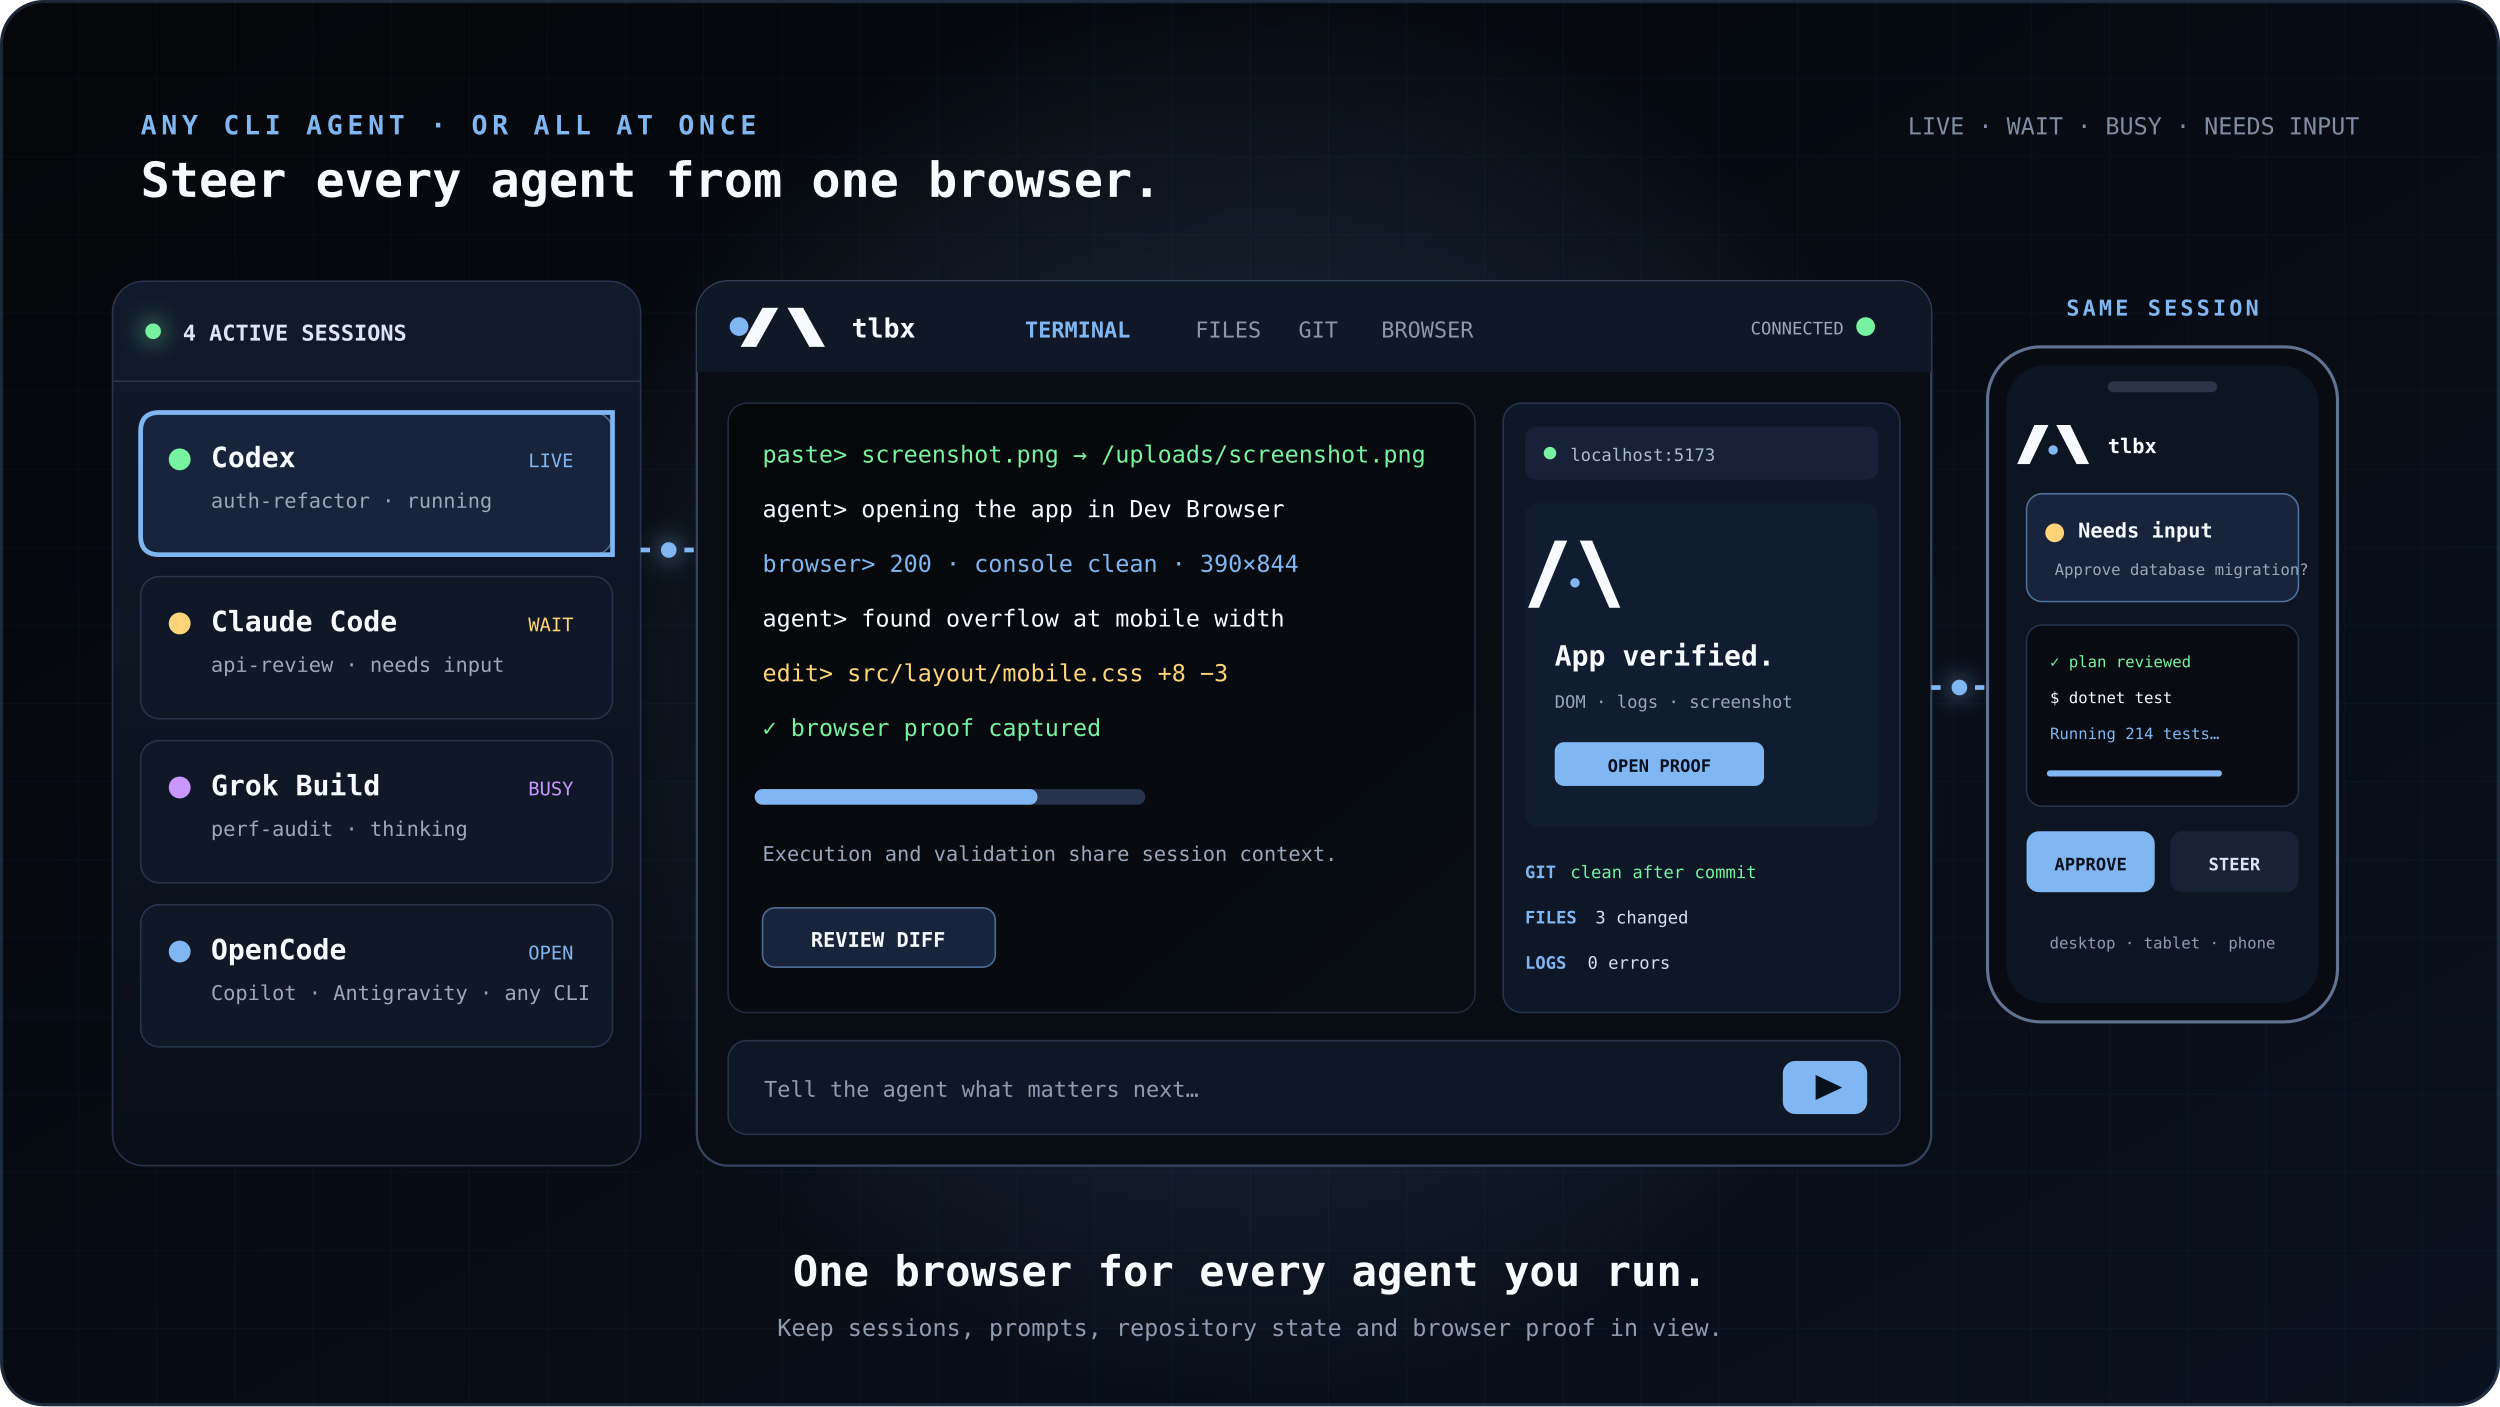
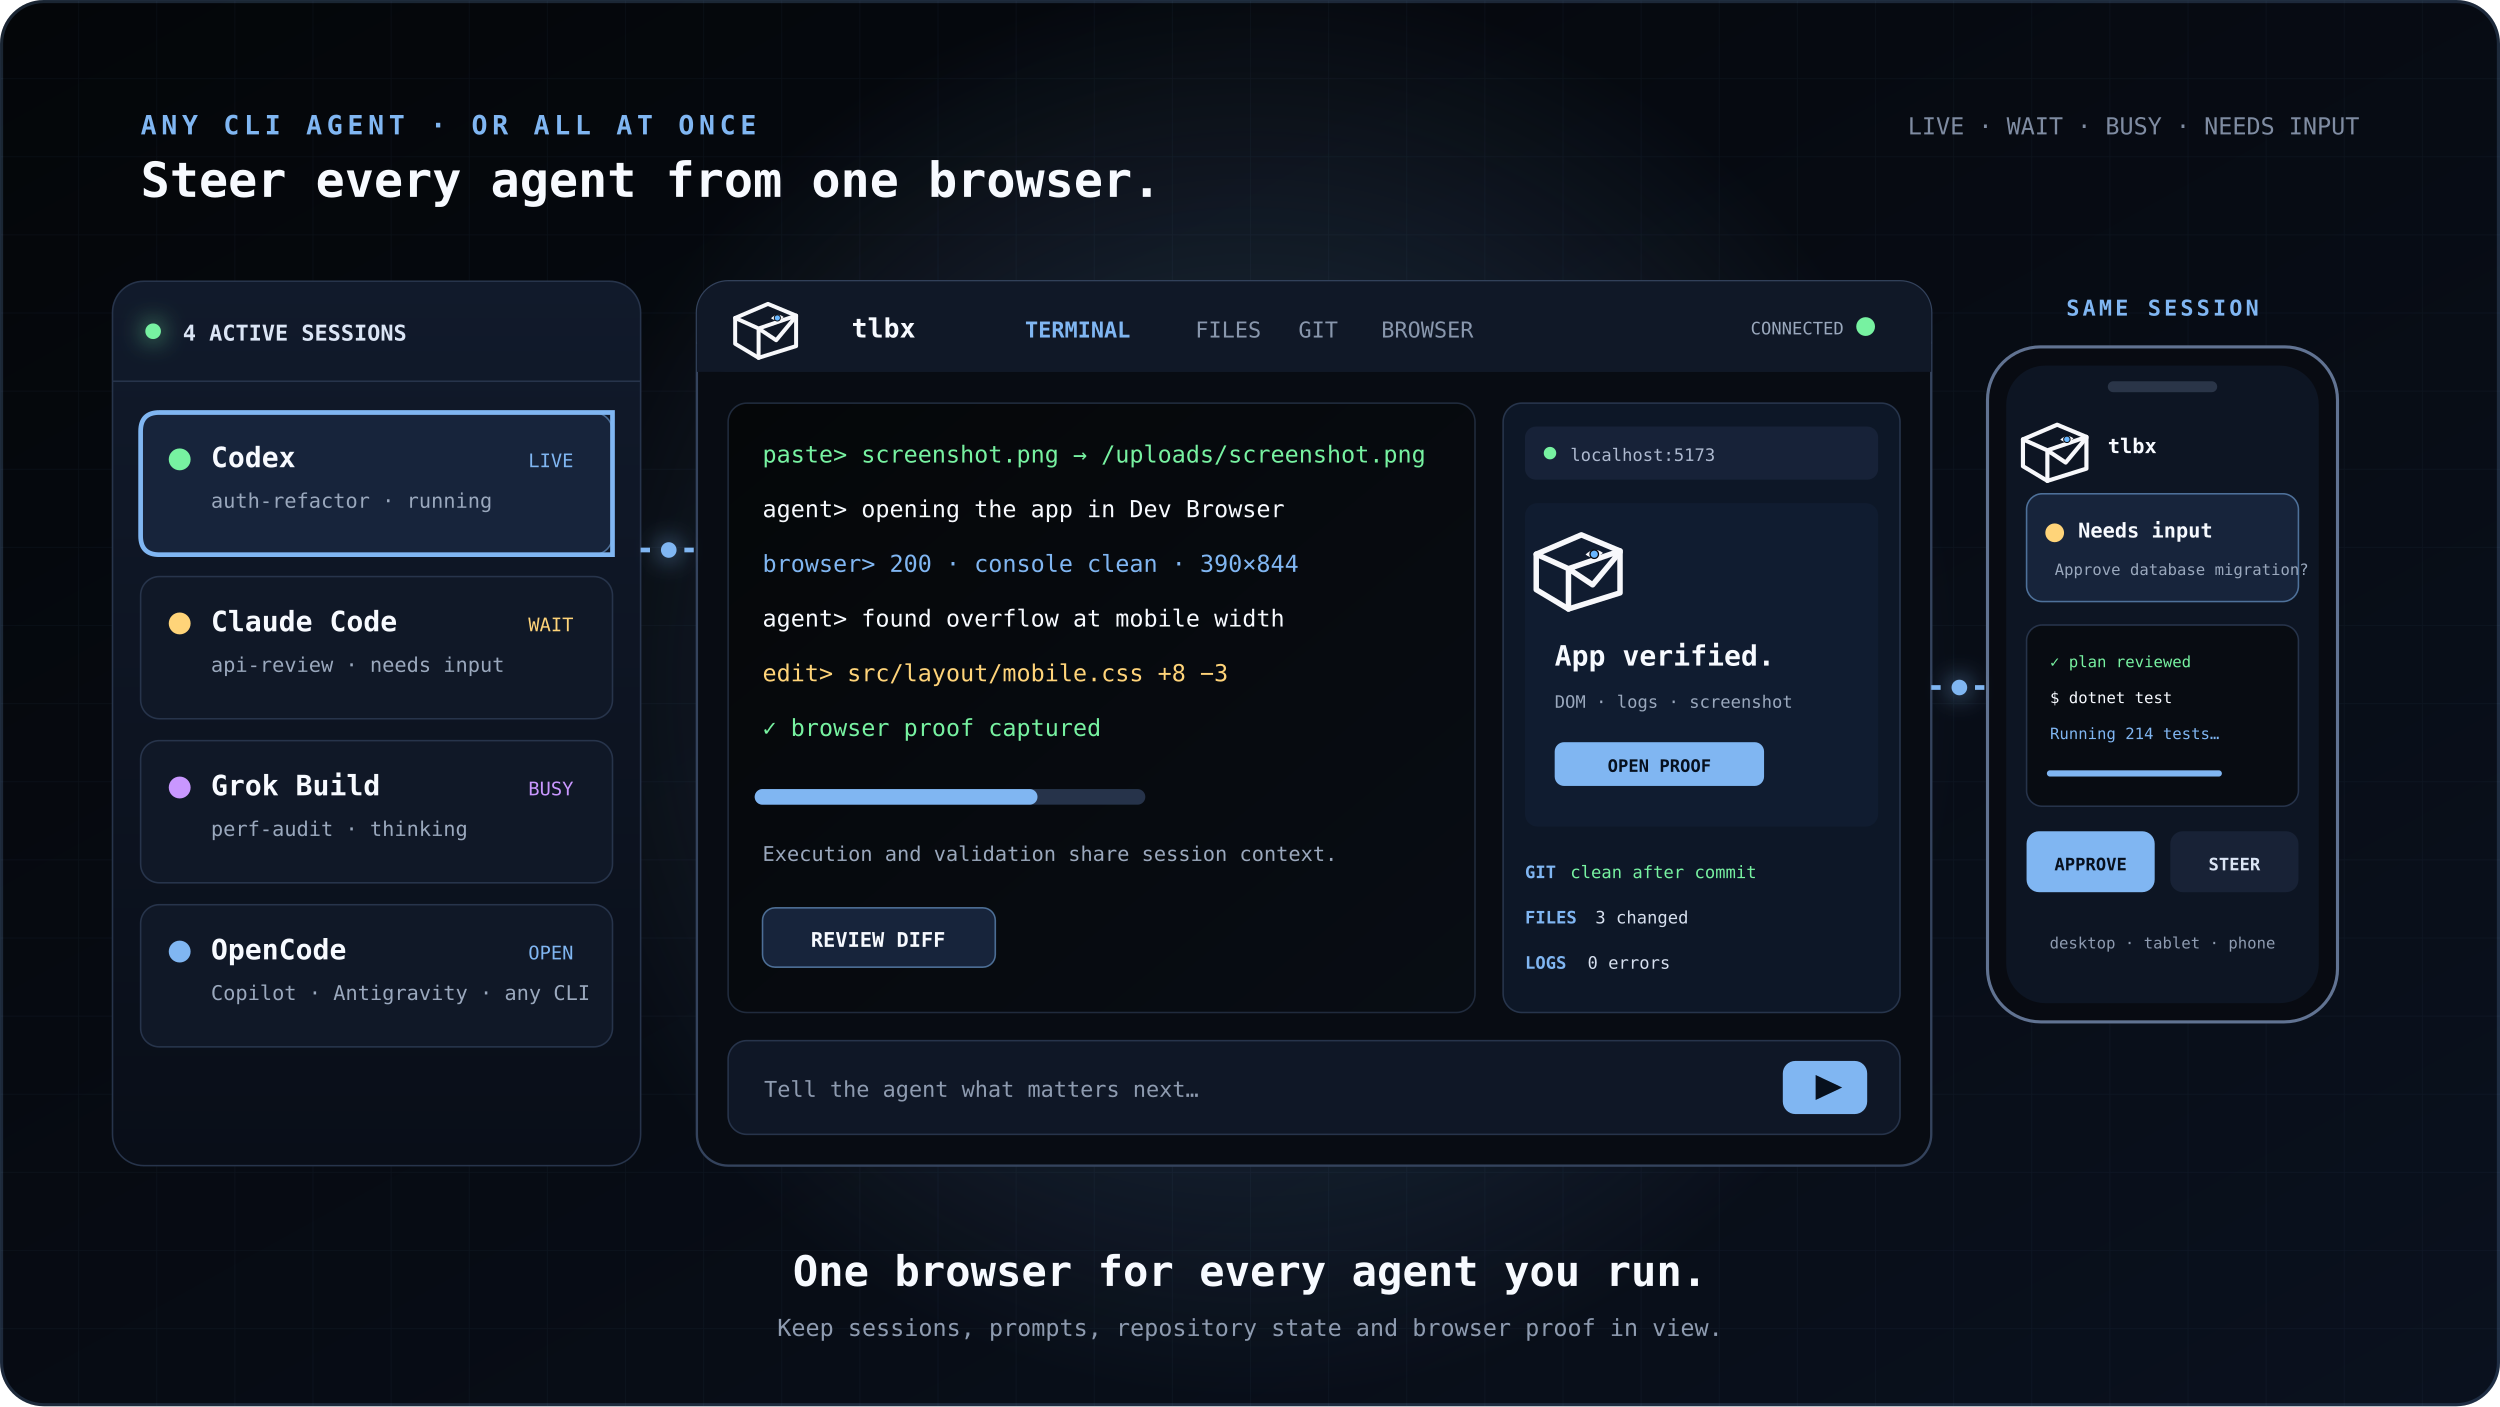
<svg xmlns="http://www.w3.org/2000/svg" width="1600" height="900" viewBox="0 0 1600 900" role="img" aria-labelledby="title desc">
  <defs>
    <linearGradient id="bg" x1="0" y1="0" x2="1" y2="1">
      <stop stop-color="#040609" />
      <stop offset="1" stop-color="#0a111e" />
    </linearGradient>
    <linearGradient id="panel" x1="0" y1="0" x2="0" y2="1">
      <stop stop-color="#111a2b" />
      <stop offset="1" stop-color="#090e18" />
    </linearGradient>
    <linearGradient id="terminal" x1="0" y1="0" x2="1" y2="1">
      <stop stop-color="#050709" />
      <stop offset="1" stop-color="#080d14" />
    </linearGradient>
    <radialGradient id="halo">
      <stop stop-color="#80b6f2" stop-opacity="0.26" />
      <stop offset="1" stop-color="#80b6f2" stop-opacity="0" />
    </radialGradient>
    <filter id="glow" x="-200%" y="-200%" width="500%" height="500%">
      <feGaussianBlur stdDeviation="8" result="b" />
      <feMerge>
        <feMergeNode in="b" />
        <feMergeNode in="SourceGraphic" />
      </feMerge>
    </filter>
    <pattern id="grid" width="50" height="50" patternUnits="userSpaceOnUse">
      <path d="M50 0H0V50" fill="none" stroke="#80b6f2" stroke-opacity="0.045" />
    </pattern>
+     <symbol id="tlbxSmallMark" viewBox="0 0 16 16">
+       <g fill="none" stroke="#f7f8fb" stroke-width="0.85" stroke-linecap="round" stroke-linejoin="round">
+         <path d="M1.5 5.5 8.5 2.5 14.5 5V11.5L6.5 14 1.5 11Z" />
+         <path d="M1.5 5.5 6.5 7.75 14.5 5M6.5 7.75V14M6.5 7.75 10.25 10.25 14.5 5.15" />
+       </g>
+       <path d="M9.15 5.55Q10.5 4.25 11.85 5.3Q10.5 6.6 9.15 5.55Z" fill="#f7f8fb" />
+       <circle cx="10.5" cy="5.5" r="0.76" fill="#05070b" />
+       <circle cx="10.5" cy="5.5" r="0.56" fill="#69b7ff" />
+     </symbol>
  </defs>
  <rect width="1600" height="900" rx="28" fill="url(#bg)" />
  <rect width="1600" height="900" rx="28" fill="url(#grid)" />
  <circle cx="800" cy="440" r="460" fill="url(#halo)" />
  <rect x="1" y="1" width="1598" height="898" rx="27" fill="none" stroke="#80b6f2" stroke-opacity="0.18" stroke-width="2" />
  <g font-family="ui-monospace, SFMono-Regular, Menlo, Consolas, monospace">
    <text x="90" y="86" fill="#80b6f2" font-size="17" font-weight="700" letter-spacing="3">ANY CLI AGENT · OR ALL AT ONCE</text>
    <text x="90" y="126" fill="#f7faff" font-size="31" font-weight="700">Steer every agent from one browser.</text>
    <text x="1510" y="86" fill="#7f8ca2" font-size="15" text-anchor="end">LIVE · WAIT · BUSY · NEEDS INPUT</text>
    <g transform="translate(72 180)">
      <rect width="338" height="566" rx="20" fill="url(#panel)" stroke="#27344b" />
      <path d="M338 64H0" stroke="#27344b" />
      <circle cx="26" cy="32" r="5" fill="#77f2a1" filter="url(#glow)" />
      <text x="45" y="38" fill="#dbe5f5" font-size="14" font-weight="700">4 ACTIVE SESSIONS</text>
      <g transform="translate(18 84)">
        <rect width="302" height="91" rx="12" fill="#17243b" stroke="#80b6f2" stroke-opacity="0.52" />
        <path d="M0 12Q0 0 12 0H302V91H12Q0 91 0 79Z" fill="none" stroke="#80b6f2" stroke-width="3" />
        <circle cx="25" cy="30" r="7" fill="#77f2a1" />
        <text x="45" y="35" fill="#f7faff" font-size="18" font-weight="700">Codex</text>
        <text x="45" y="61" fill="#9aa8bd" font-size="13">auth-refactor · running</text>
        <text x="277" y="35" fill="#80b6f2" font-size="12" text-anchor="end">LIVE</text>
      </g>
      <g transform="translate(18 189)">
        <rect width="302" height="91" rx="12" fill="#101827" stroke="#27344b" />
        <circle cx="25" cy="30" r="7" fill="#ffd479" />
        <text x="45" y="35" fill="#f7faff" font-size="18" font-weight="700">Claude Code</text>
        <text x="45" y="61" fill="#9aa8bd" font-size="13">api-review · needs input</text>
        <text x="277" y="35" fill="#ffd479" font-size="12" text-anchor="end">WAIT</text>
      </g>
      <g transform="translate(18 294)">
        <rect width="302" height="91" rx="12" fill="#101827" stroke="#27344b" />
        <circle cx="25" cy="30" r="7" fill="#c997ff" />
        <text x="45" y="35" fill="#f7faff" font-size="18" font-weight="700">Grok Build</text>
        <text x="45" y="61" fill="#9aa8bd" font-size="13">perf-audit · thinking</text>
        <text x="277" y="35" fill="#c997ff" font-size="12" text-anchor="end">BUSY</text>
      </g>
      <g transform="translate(18 399)">
        <rect width="302" height="91" rx="12" fill="#101827" stroke="#27344b" />
        <circle cx="25" cy="30" r="7" fill="#80b6f2" />
        <text x="45" y="35" fill="#f7faff" font-size="18" font-weight="700">OpenCode</text>
        <text x="45" y="61" fill="#9aa8bd" font-size="13">Copilot · Antigravity · any CLI</text>
        <text x="277" y="35" fill="#80b6f2" font-size="12" text-anchor="end">OPEN</text>
      </g>
    </g>
    <g transform="translate(446 180)">
      <rect width="790" height="566" rx="20" fill="#080c13" stroke="#34435d" stroke-width="1.5" />
      <rect width="790" height="58" rx="20" fill="#101827" />
      <rect y="40" width="790" height="18" fill="#101827" />
-       <circle cx="27" cy="29" r="6" fill="#80b6f2" />
-       <path d="M42 17h10L38 42H28zM58 17h10l14 25H72z" fill="#f7faff" />
+       <use href="#tlbxSmallMark" x="20" y="7" width="48" height="48" />
      <text x="99" y="36" fill="#f7faff" font-size="17" font-weight="700">tlbx</text>
      <text x="210" y="36" fill="#80b6f2" font-size="14" font-weight="700">TERMINAL</text>
      <text x="319" y="36" fill="#8997ad" font-size="14">FILES</text>
      <text x="385" y="36" fill="#8997ad" font-size="14">GIT</text>
      <text x="438" y="36" fill="#8997ad" font-size="14">BROWSER</text>
      <circle cx="748" cy="29" r="6" fill="#77f2a1" />
      <text x="734" y="34" fill="#9aa8bd" font-size="11" text-anchor="end">CONNECTED</text>
      <rect x="20" y="78" width="478" height="390" rx="12" fill="url(#terminal)" stroke="#202b3d" />
      <text x="42" y="116" fill="#77f2a1" font-size="15">paste&gt; screenshot.png → /uploads/screenshot.png</text>
      <text x="42" y="151" fill="#f7faff" font-size="15">agent&gt; opening the app in Dev Browser</text>
      <text x="42" y="186" fill="#80b6f2" font-size="15">browser&gt; 200 · console clean · 390×844</text>
      <text x="42" y="221" fill="#f7faff" font-size="15">agent&gt; found overflow at mobile width</text>
      <text x="42" y="256" fill="#ffd479" font-size="15">edit&gt; src/layout/mobile.css +8 −3</text>
      <text x="42" y="291" fill="#77f2a1" font-size="15">✓ browser proof captured</text>
      <path d="M42 330h240" stroke="#26334a" stroke-width="10" stroke-linecap="round" />
      <path d="M42 330h171" stroke="#80b6f2" stroke-width="10" stroke-linecap="round" />
      <text x="42" y="371" fill="#9aa8bd" font-size="13">Execution and validation share session context.</text>
      <rect x="42" y="401" width="149" height="38" rx="8" fill="#17243b" stroke="#80b6f2" stroke-opacity="0.55" />
      <text x="116" y="426" fill="#f7faff" font-size="13" text-anchor="middle" font-weight="700">REVIEW DIFF</text>
      <rect x="516" y="78" width="254" height="390" rx="12" fill="#0d1727" stroke="#27354c" />
      <rect x="530" y="93" width="226" height="34" rx="7" fill="#172238" />
      <circle cx="546" cy="110" r="4" fill="#77f2a1" />
      <text x="559" y="115" fill="#aebad0" font-size="11">localhost:5173</text>
      <rect x="530" y="142" width="226" height="207" rx="8" fill="#101c30" />
-       <path d="M549 166h8l-18 43h-7zM565 166h8l18 43h-7z" fill="#f7faff" />
-       <circle cx="562" cy="193" r="3" fill="#80b6f2" />
+       <use href="#tlbxSmallMark" x="531" y="152" width="66" height="66" />
      <text x="549" y="246" fill="#f7faff" font-size="18" font-weight="700">App verified.</text>
      <text x="549" y="273" fill="#9aa8bd" font-size="11">DOM · logs · screenshot</text>
      <rect x="549" y="295" width="134" height="28" rx="6" fill="#80b6f2" />
      <text x="616" y="314" fill="#06101e" font-size="11" text-anchor="middle" font-weight="700">OPEN PROOF</text>
      <text x="530" y="382" fill="#80b6f2" font-size="11" font-weight="700">GIT</text>
      <text x="559" y="382" fill="#77f2a1" font-size="11">clean after commit</text>
      <text x="530" y="411" fill="#80b6f2" font-size="11" font-weight="700">FILES</text>
      <text x="575" y="411" fill="#d7e0ef" font-size="11">3 changed</text>
      <text x="530" y="440" fill="#80b6f2" font-size="11" font-weight="700">LOGS</text>
      <text x="570" y="440" fill="#d7e0ef" font-size="11">0 errors</text>
      <rect x="20" y="486" width="750" height="60" rx="12" fill="#0f1726" stroke="#27344b" />
      <text x="43" y="522" fill="#8e9bb0" font-size="14">Tell the agent what matters next…</text>
      <rect x="695" y="499" width="54" height="34" rx="8" fill="#80b6f2" />
      <path d="M716 508l17 8-17 8z" fill="#07101d" />
    </g>
    <g transform="translate(1272 222)">
      <text x="112" y="-20" fill="#80b6f2" font-size="14" text-anchor="middle" font-weight="700" letter-spacing="2">SAME SESSION</text>
      <rect width="224" height="432" rx="34" fill="#080b12" stroke="#617392" stroke-width="2" />
      <rect x="12" y="12" width="200" height="408" rx="25" fill="#0d1523" />
      <rect x="77" y="22" width="70" height="7" rx="3.5" fill="#2a3548" />
-       <path d="M30 50h9l-12 25h-8zM44 50h9l12 25h-8z" fill="#f7faff" />
-       <circle cx="42" cy="66" r="3" fill="#80b6f2" />
+       <use href="#tlbxSmallMark" x="18" y="42" width="50" height="50" />
      <text x="77" y="68" fill="#f7faff" font-size="13" font-weight="700">tlbx</text>
      <rect x="25" y="94" width="174" height="69" rx="10" fill="#17243b" stroke="#80b6f2" stroke-opacity="0.55" />
      <circle cx="43" cy="119" r="6" fill="#ffd479" />
      <text x="58" y="122" fill="#f7faff" font-size="13" font-weight="700">Needs input</text>
      <text x="43" y="146" fill="#9aa8bd" font-size="10">Approve database migration?</text>
      <rect x="25" y="178" width="174" height="116" rx="10" fill="#080c12" stroke="#26334a" />
      <text x="40" y="205" fill="#77f2a1" font-size="10">✓ plan reviewed</text>
      <text x="40" y="228" fill="#f7faff" font-size="10">$ dotnet test</text>
      <text x="40" y="251" fill="#80b6f2" font-size="10">Running 214 tests…</text>
      <path d="M40 273h108" stroke="#80b6f2" stroke-width="4" stroke-linecap="round" />
      <rect x="25" y="310" width="82" height="39" rx="8" fill="#80b6f2" />
      <text x="66" y="335" fill="#07101d" font-size="11" font-weight="700" text-anchor="middle">APPROVE</text>
      <rect x="117" y="310" width="82" height="39" rx="8" fill="#182236" />
      <text x="158" y="335" fill="#dbe5f5" font-size="11" font-weight="700" text-anchor="middle">STEER</text>
      <text x="112" y="385" fill="#8e9bb0" font-size="10" text-anchor="middle">desktop · tablet · phone</text>
    </g>
    <path d="M410 352H446" stroke="#80b6f2" stroke-width="3" stroke-dasharray="6 8" />
    <path d="M1236 440h36" stroke="#80b6f2" stroke-width="3" stroke-dasharray="6 8" />
    <circle cx="428" cy="352" r="5" fill="#80b6f2" filter="url(#glow)" />
    <circle cx="1254" cy="440" r="5" fill="#80b6f2" filter="url(#glow)" />
    <text x="800" y="823" fill="#f7faff" font-size="27" text-anchor="middle" font-weight="700">One browser for every agent you run.</text>
    <text x="800" y="855" fill="#8e9bb0" font-size="15" text-anchor="middle">Keep sessions, prompts, repository state and browser proof in view.</text>
  </g>
</svg>
